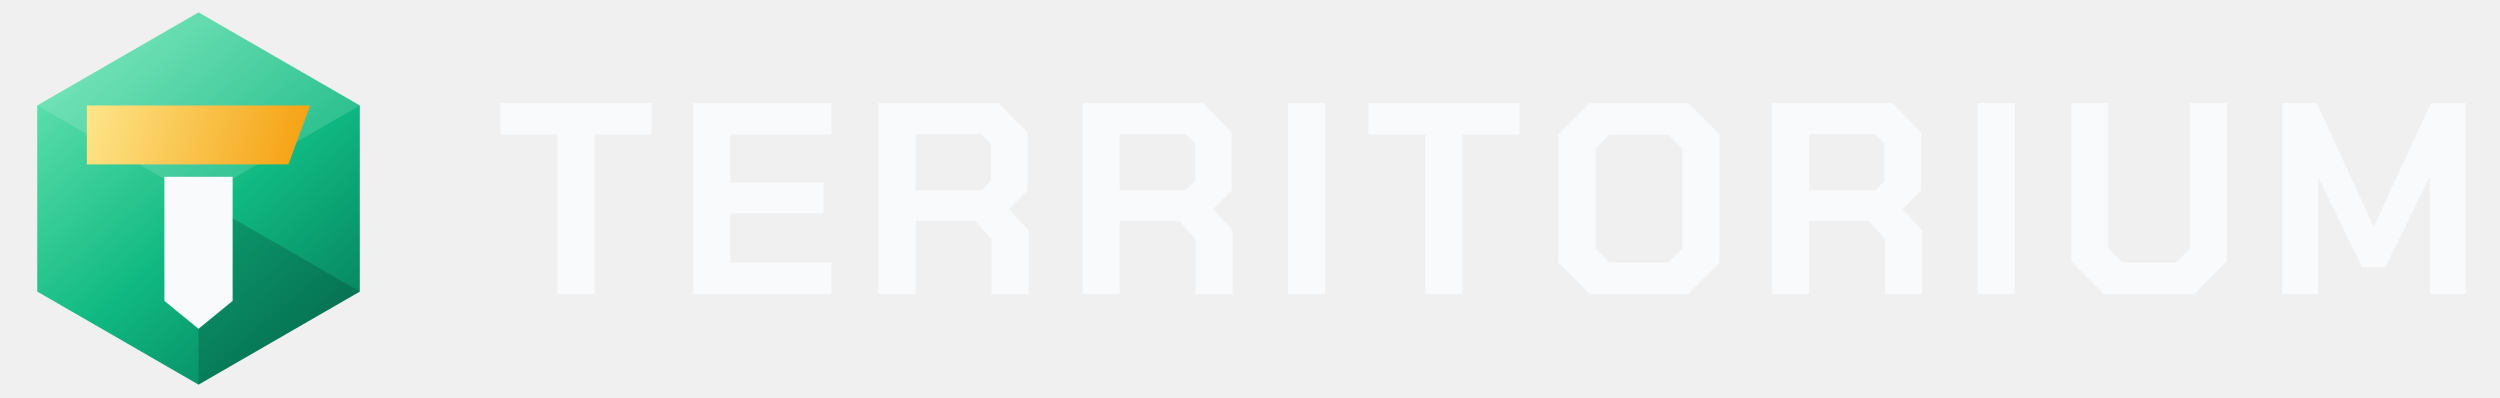
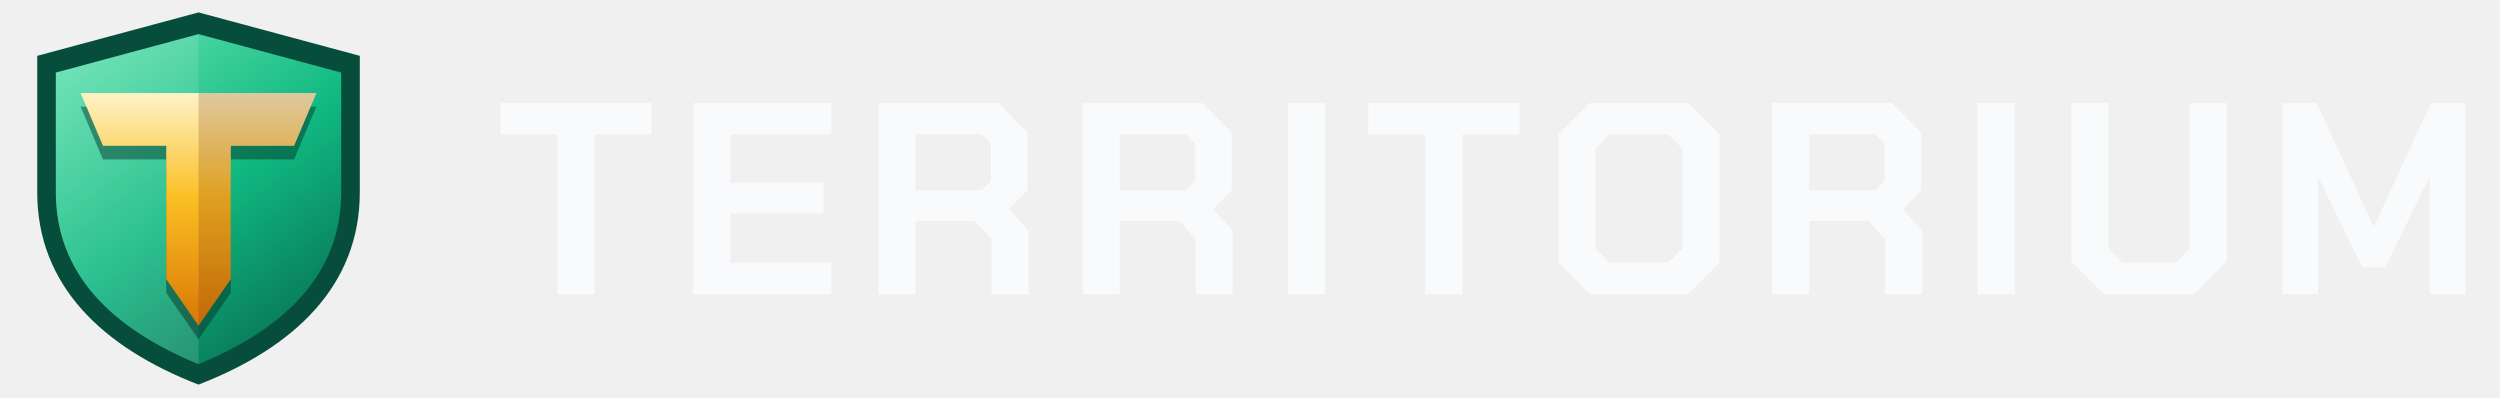
<svg xmlns="http://www.w3.org/2000/svg" viewBox="0 0 403 64">
  <defs>
-     <linearGradient id="l-g" x1="8" y1="4" x2="56" y2="60" gradientUnits="userSpaceOnUse">
+     <linearGradient id="l-g" x1="10" y1="2" x2="54" y2="62" gradientUnits="userSpaceOnUse">
      <stop offset="0" stop-color="#6ee7b7" />
-       <stop offset="0.55" stop-color="#10b981" />
-       <stop offset="1" stop-color="#047857" />
+       <stop offset="0.5" stop-color="#10b981" />
+       <stop offset="1" stop-color="#065f46" />
    </linearGradient>
-     <linearGradient id="l-a" x1="14" y1="17" x2="50" y2="27" gradientUnits="userSpaceOnUse">
-       <stop offset="0" stop-color="#fde68a" />
-       <stop offset="1" stop-color="#f59e0b" />
+     <linearGradient id="l-a" x1="32" y1="15" x2="32" y2="52.5" gradientUnits="userSpaceOnUse">
+       <stop offset="0" stop-color="#fef3c7" />
+       <stop offset="0.45" stop-color="#fbbf24" />
+       <stop offset="1" stop-color="#d97706" />
    </linearGradient>
  </defs>
-   <path d="M32 2 58 17v30L32 62 6 47V17Z" fill="url(#l-g)" />
-   <path d="M32 2 58 17 32 32 6 17Z" fill="#fff" fill-opacity=".14" />
-   <path d="M32 32 58 47 32 62Z" fill="#022c22" fill-opacity=".22" />
-   <path d="M14 17h36l-3.5 9.5H14Z" fill="url(#l-a)" />
-   <path d="M26.5 28.5h11v20L32 53l-5.5-4.5Z" fill="#f8fafc" />
+   <path d="M32 2 58 9v22c0 15-10.5 25-26 31C16.5 56 6 46 6 31V9Z" fill="#064e3b" />
+   <path d="M32 5.5 55 11.7V31c0 13.2-9.1 22-23 27.7C18.1 53 9 44.2 9 31V11.7Z" fill="url(#l-g)" />
+   <path d="M32 5.5 9 11.7V31c0 13.2 9.1 22 23 27.7Z" fill="#fff" fill-opacity=".12" />
+   <path d="M13 15h38l-3.6 8.5H37.2V45L32 52.5 26.8 45V23.5H16.6Z" fill="#022c22" fill-opacity=".45" transform="translate(0 2.2)" />
+   <path d="M13 15h38l-3.6 8.5H37.2V45L32 52.5 26.8 45V23.5H16.6Z" fill="url(#l-a)" />
+   <path d="M32 15h19l-3.6 8.5H37.2V45L32 52.5Z" fill="#78350f" fill-opacity=".22" />
  <g transform="translate(80 47.40)" fill="#f8fafc">
    <path d="M9.86 0L9.86-25.74L0.66-25.74L0.66-30.80L25.04-30.80L25.04-25.74L15.84-25.74L15.84 0M31.76 0L31.76-30.80L54.02-30.80L54.02-25.74L37.74-25.74L37.74-17.95L52.74-17.95L52.74-12.98L37.74-12.98L37.74-5.06L54.02-5.06L54.02 0M82.65-13.68L85.82-10.21L85.82 0L79.84 0L79.84-8.84L77.20-11.79L67.60-11.79L67.60 0L61.62 0L61.62-30.80L80.94-30.80L85.64-26.05L85.64-16.72L82.65-13.68M67.60-25.78L67.60-16.72L78.21-16.72L79.75-18.26L79.75-24.24L78.21-25.78M115.55-13.68L118.72-10.21L118.72 0L112.74 0L112.74-8.84L110.10-11.79L100.50-11.79L100.50 0L94.52 0L94.52-30.80L113.84-30.80L118.54-26.05L118.54-16.72L115.55-13.68M100.50-25.78L100.50-16.72L111.11-16.72L112.65-18.26L112.65-24.24L111.11-25.78M127.64 0L127.64-30.80L133.62-30.80L133.62 0M149.76 0L149.76-25.74L140.56-25.74L140.56-30.80L164.94-30.80L164.94-25.74L155.74-25.74L155.74 0M176.28 0L171.22-5.06L171.22-25.74L176.28-30.80L192.12-30.80L197.18-25.74L197.18-5.06L192.12 0L176.28 0M179.45-5.10L188.95-5.10L191.20-7.35L191.20-23.45L188.95-25.70L179.45-25.70L177.20-23.45L177.20-7.35M226.69-13.68L229.86-10.21L229.86 0L223.88 0L223.88-8.84L221.24-11.79L211.64-11.79L211.64 0L205.66 0L205.66-30.80L224.98-30.80L229.68-26.05L229.68-16.72L226.69-13.68M211.64-25.78L211.64-16.72L222.25-16.72L223.79-18.26L223.79-24.24L222.25-25.78M238.78 0L238.78-30.80L244.76-30.80L244.76 0M259.18 0L253.90-5.28L253.90-30.80L259.89-30.80L259.89-7.35L262.13-5.10L270.76-5.10L273-7.35L273-30.80L278.98-30.80L278.98-5.28L273.70 0M287.90 0L287.90-30.80L293.45-30.80L302.60-10.91L302.69-10.91L311.88-30.80L317.43-30.80L317.43 0L311.66 0L311.66-18.74L311.58-18.74L304.49-4.31L300.80-4.31L293.76-18.74L293.67-18.74L293.67 0" />
  </g>
</svg>
